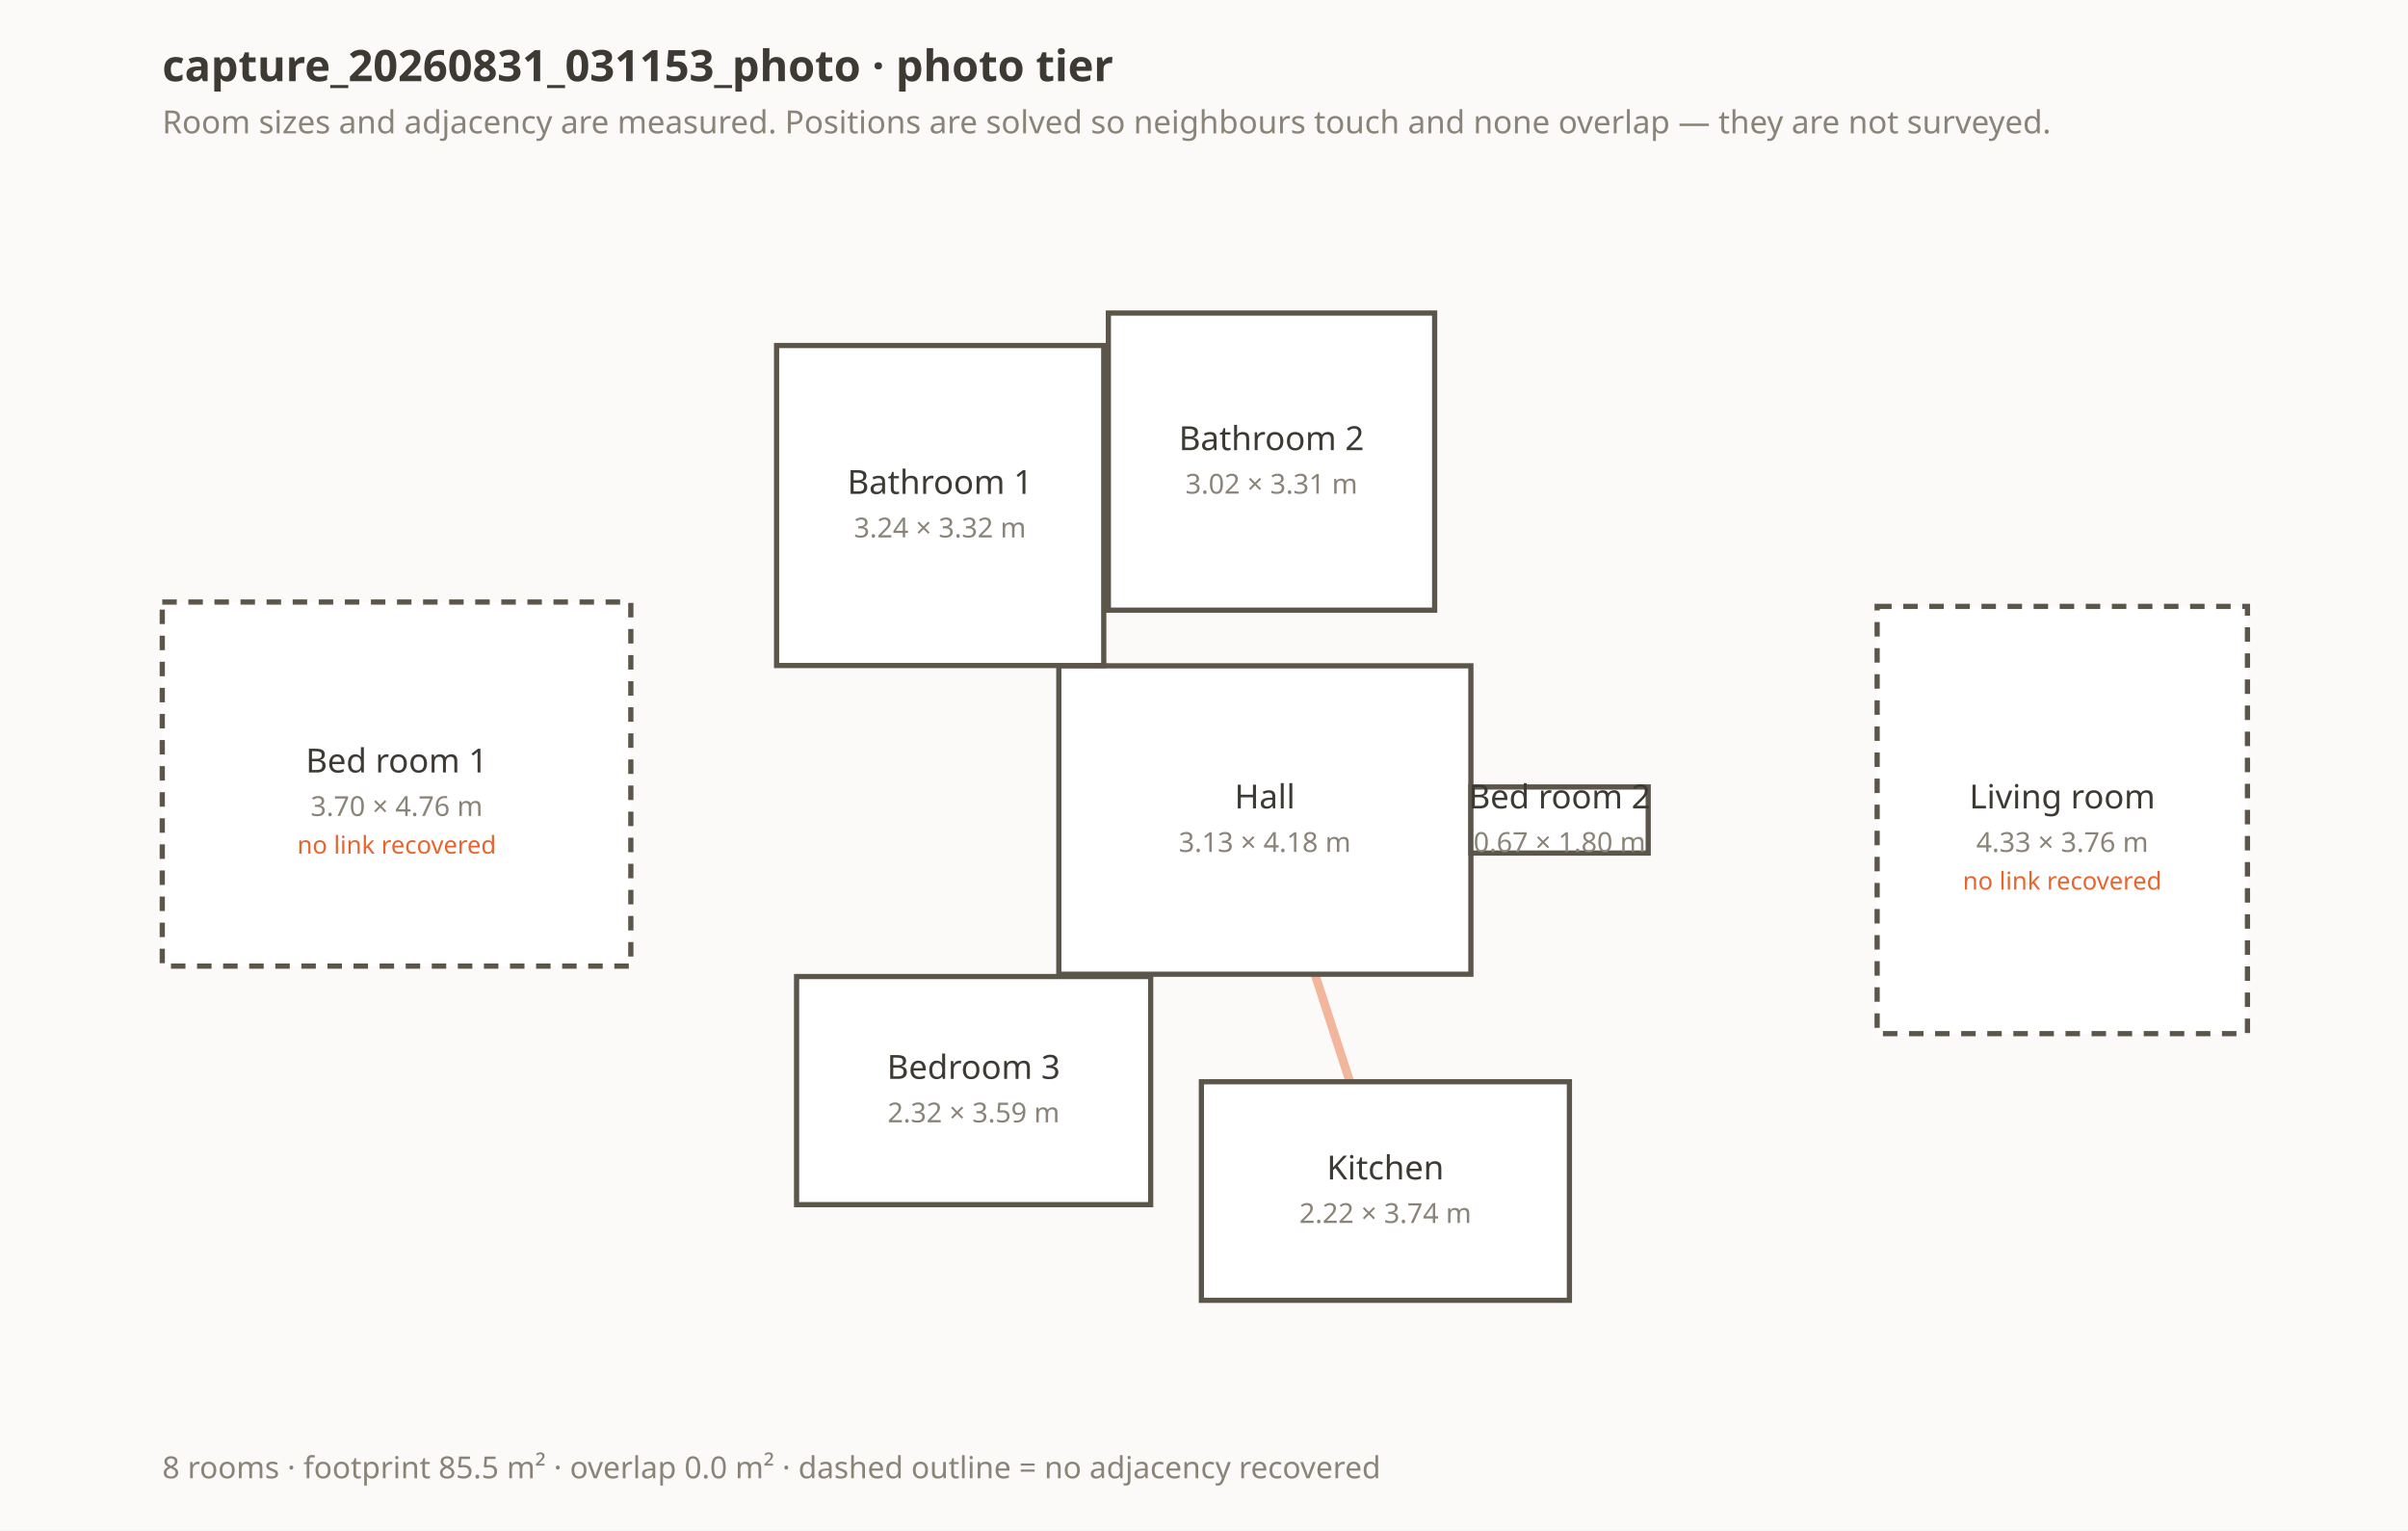
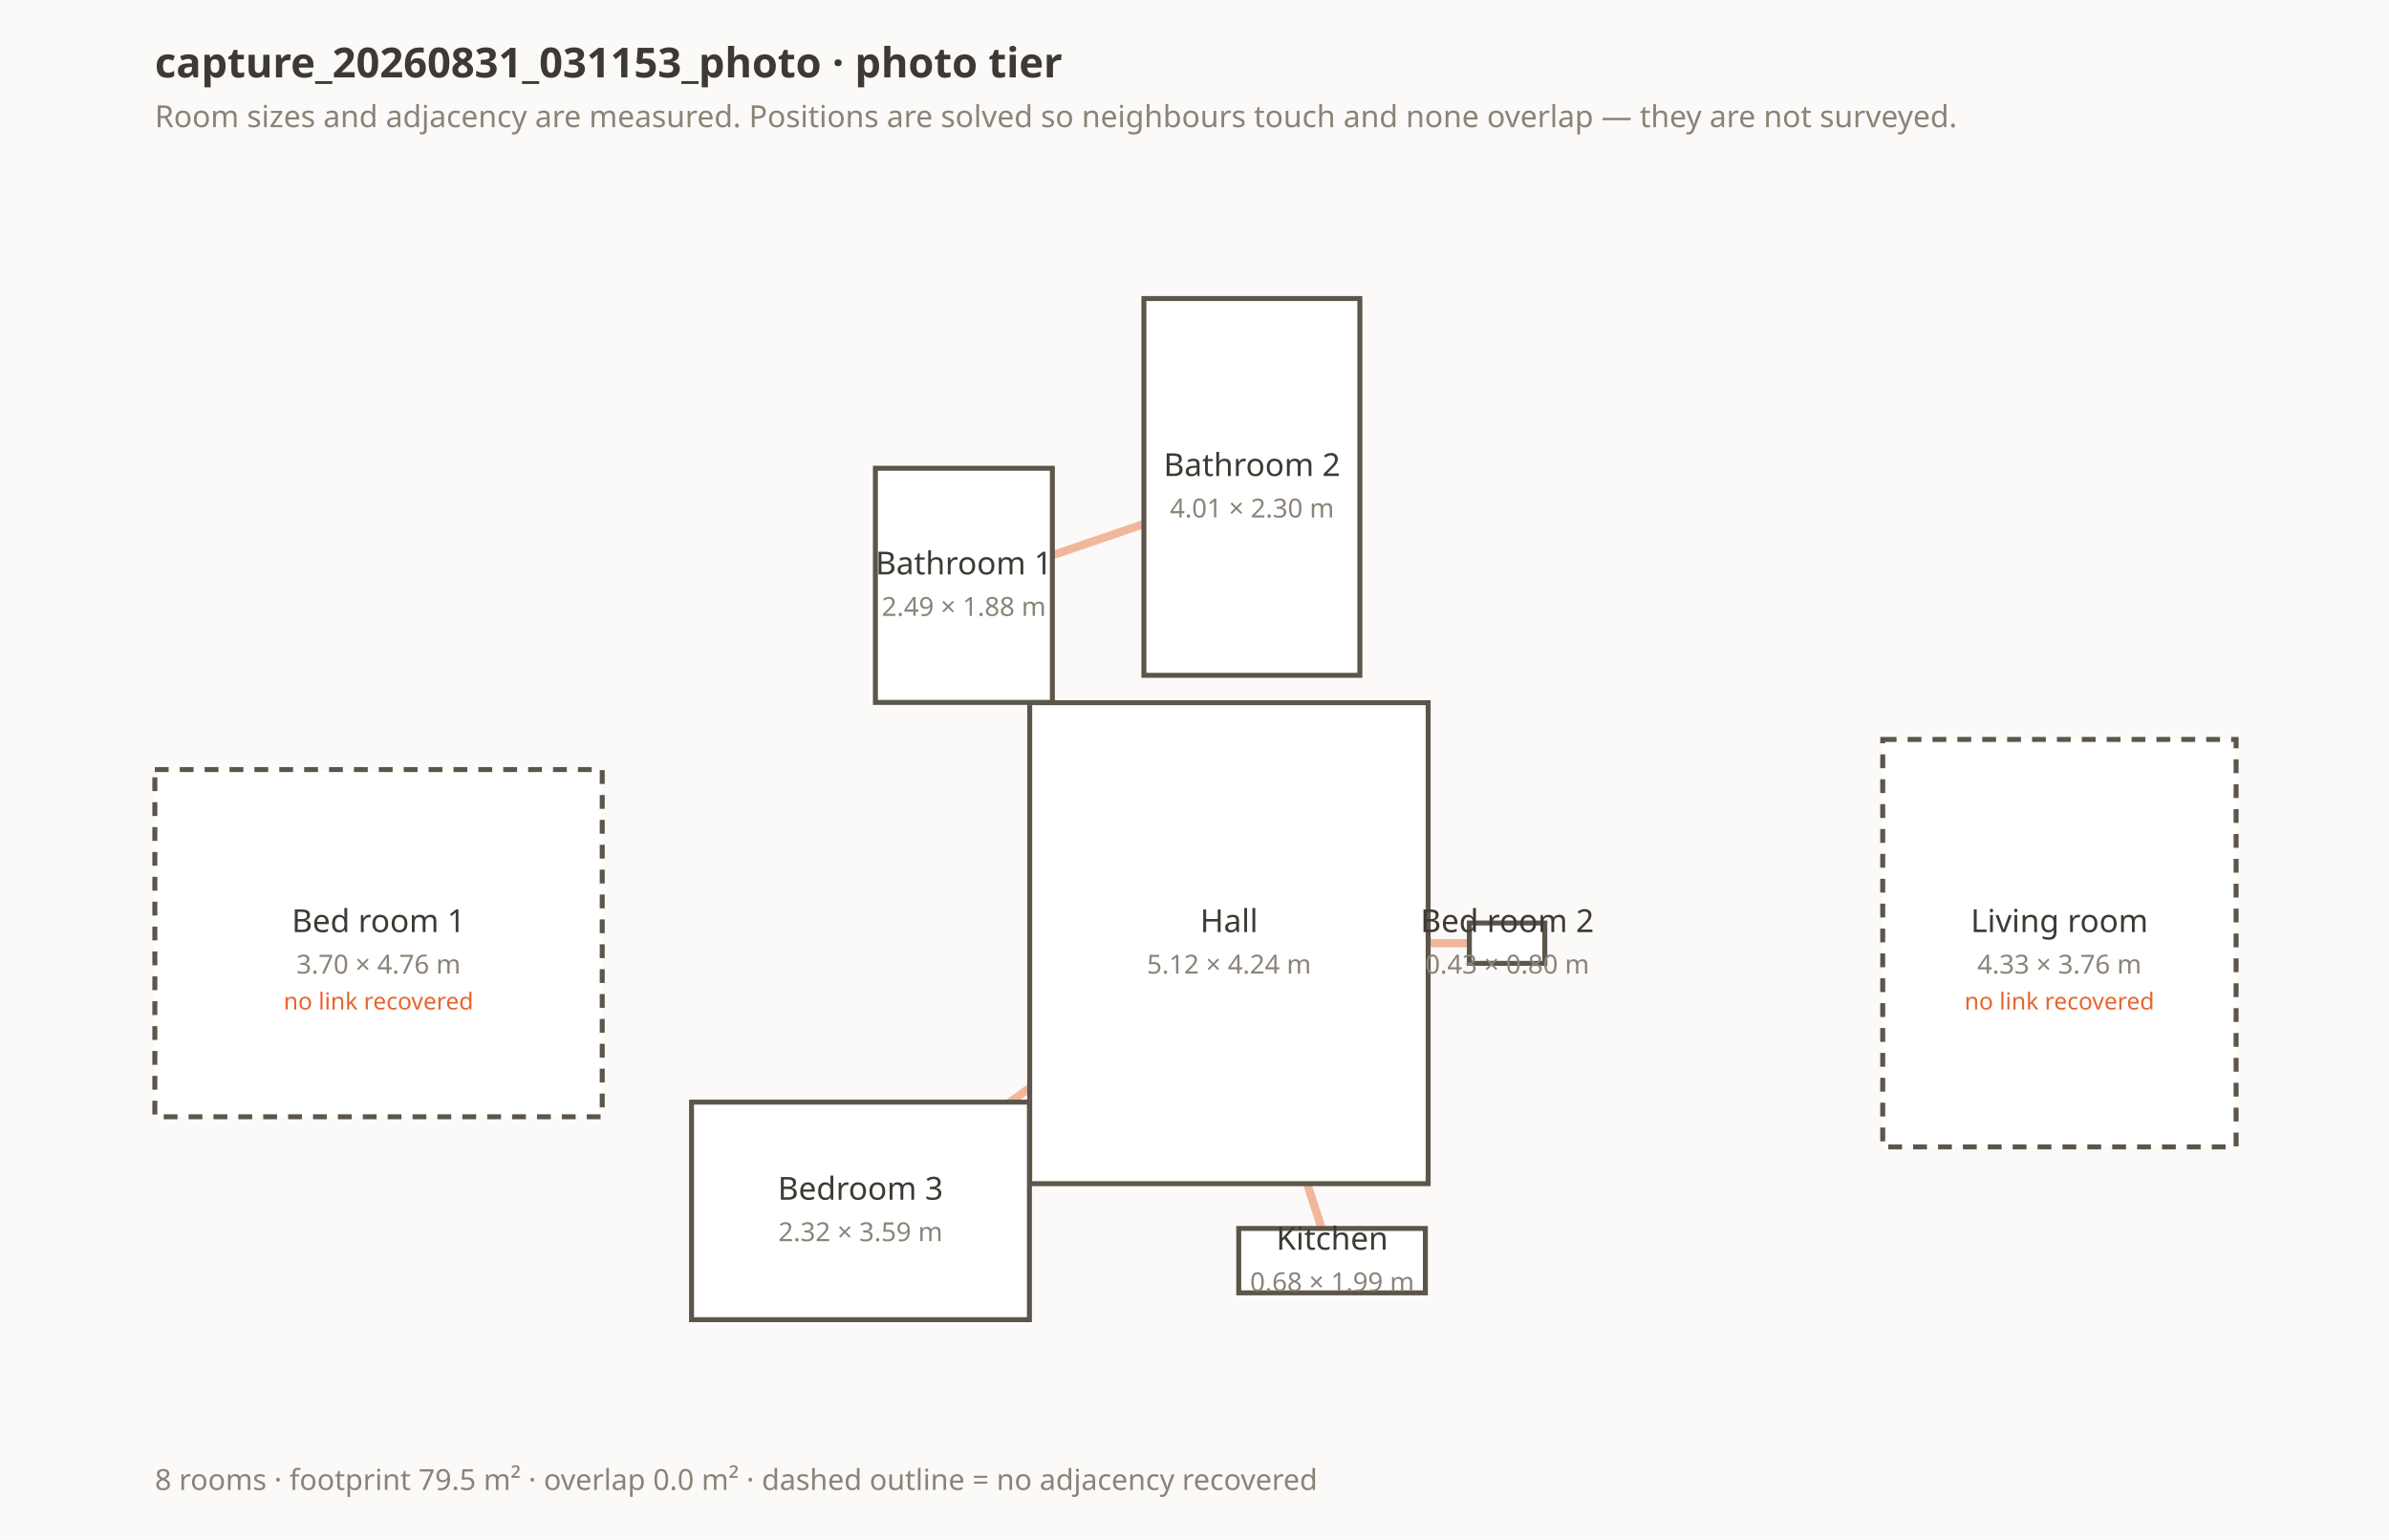
- <svg xmlns="http://www.w3.org/2000/svg" width="831" height="528" viewBox="0 0 831 528" font-family="ui-sans-serif,system-ui,sans-serif">
-   <rect width="831" height="528" fill="#fbfaf8" />
+ <svg xmlns="http://www.w3.org/2000/svg" width="864" height="557" viewBox="0 0 864 557" font-family="ui-sans-serif,system-ui,sans-serif">
+   <rect width="864" height="557" fill="#fbfaf8" />
  <text x="56" y="28" font-size="15" font-weight="600" fill="#3d3a34">capture_20260831_031153_photo · photo tier</text>
  <text x="56" y="46" font-size="11" fill="#8a8377">Room sizes and adjacency are measured. Positions are solved so neighbours touch and none overlap — they are not surveyed.</text>
-   <line x1="436.5" y1="282.9" x2="478.1" y2="410.9" stroke="#e8642e" stroke-width="3.0" stroke-opacity="0.45" />
-   <line x1="336.0" y1="376.2" x2="436.5" y2="282.9" stroke="#e8642e" stroke-width="3.0" stroke-opacity="0.45" />
-   <line x1="538.2" y1="282.9" x2="436.5" y2="282.9" stroke="#e8642e" stroke-width="3.0" stroke-opacity="0.45" />
-   <line x1="324.4" y1="174.4" x2="438.8" y2="159.3" stroke="#e8642e" stroke-width="3.0" stroke-opacity="0.45" />
-   <line x1="324.4" y1="174.4" x2="436.5" y2="282.9" stroke="#e8642e" stroke-width="2.1" stroke-opacity="0.45" />
-   <polygon points="647.8,209.2 775.6,209.2 775.6,356.6 647.8,356.6" fill="#ffffff" stroke="#5c564a" stroke-width="1.8" stroke-dasharray="5 4" />
-   <text x="711.7" y="278.9" font-size="11.5" text-anchor="middle" fill="#3d3a34">Living room</text>
-   <text x="711.7" y="293.9" font-size="9.5" text-anchor="middle" fill="#8a8377">4.33 × 3.76 m</text>
-   <text x="711.7" y="306.9" font-size="8.5" text-anchor="middle" fill="#e8642e">no link recovered</text>
-   <polygon points="365.4,229.7 507.6,229.7 507.6,336.1 365.4,336.1" fill="#ffffff" stroke="#5c564a" stroke-width="1.8" />
-   <text x="436.5" y="278.9" font-size="11.5" text-anchor="middle" fill="#3d3a34">Hall</text>
-   <text x="436.5" y="293.9" font-size="9.5" text-anchor="middle" fill="#8a8377">3.13 × 4.18 m</text>
-   <polygon points="56.0,207.7 217.7,207.7 217.7,333.3 56.0,333.3" fill="#ffffff" stroke="#5c564a" stroke-width="1.8" stroke-dasharray="5 4" />
-   <text x="136.9" y="266.5" font-size="11.5" text-anchor="middle" fill="#3d3a34">Bed room 1</text>
-   <text x="136.9" y="281.5" font-size="9.5" text-anchor="middle" fill="#8a8377">3.70 × 4.76 m</text>
-   <text x="136.9" y="294.5" font-size="8.5" text-anchor="middle" fill="#e8642e">no link recovered</text>
-   <polygon points="507.6,271.5 568.8,271.5 568.8,294.3 507.6,294.3" fill="#ffffff" stroke="#5c564a" stroke-width="1.8" />
-   <text x="538.2" y="278.9" font-size="11.5" text-anchor="middle" fill="#3d3a34">Bed room 2</text>
-   <text x="538.2" y="293.9" font-size="9.5" text-anchor="middle" fill="#8a8377">0.67 × 1.80 m</text>
-   <polygon points="414.6,373.2 541.6,373.2 541.6,448.6 414.6,448.6" fill="#ffffff" stroke="#5c564a" stroke-width="1.8" />
-   <text x="478.1" y="406.9" font-size="11.5" text-anchor="middle" fill="#3d3a34">Kitchen</text>
-   <text x="478.1" y="421.9" font-size="9.5" text-anchor="middle" fill="#8a8377">2.22 × 3.74 m</text>
-   <polygon points="274.9,336.9 397.1,336.9 397.1,415.6 274.9,415.6" fill="#ffffff" stroke="#5c564a" stroke-width="1.8" />
-   <text x="336.0" y="372.2" font-size="11.5" text-anchor="middle" fill="#3d3a34">Bedroom 3</text>
-   <text x="336.0" y="387.2" font-size="9.5" text-anchor="middle" fill="#8a8377">2.32 × 3.59 m</text>
-   <polygon points="268.0,119.2 380.9,119.2 380.9,229.6 268.0,229.6" fill="#ffffff" stroke="#5c564a" stroke-width="1.8" />
-   <text x="324.4" y="170.4" font-size="11.5" text-anchor="middle" fill="#3d3a34">Bathroom 1</text>
-   <text x="324.4" y="185.4" font-size="9.5" text-anchor="middle" fill="#8a8377">3.24 × 3.32 m</text>
-   <polygon points="382.5,108.0 495.1,108.0 495.1,210.5 382.5,210.5" fill="#ffffff" stroke="#5c564a" stroke-width="1.8" />
-   <text x="438.8" y="155.3" font-size="11.5" text-anchor="middle" fill="#3d3a34">Bathroom 2</text>
-   <text x="438.8" y="170.3" font-size="9.5" text-anchor="middle" fill="#8a8377">3.02 × 3.31 m</text>
-   <text x="56" y="510" font-size="10.5" fill="#8a8377">8 rooms · footprint 85.5 m² · overlap 0.0 m² · dashed outline = no adjacency recovered</text>
+   <line x1="444.5" y1="341.2" x2="481.8" y2="456.1" stroke="#e8642e" stroke-width="3.0" stroke-opacity="0.45" />
+   <line x1="311.2" y1="438.0" x2="444.5" y2="341.2" stroke="#e8642e" stroke-width="3.0" stroke-opacity="0.45" />
+   <line x1="545.1" y1="341.2" x2="444.5" y2="341.2" stroke="#e8642e" stroke-width="3.0" stroke-opacity="0.45" />
+   <line x1="348.6" y1="211.8" x2="452.8" y2="176.2" stroke="#e8642e" stroke-width="3.0" stroke-opacity="0.45" />
+   <line x1="348.6" y1="211.8" x2="444.5" y2="341.2" stroke="#e8642e" stroke-width="2.1" stroke-opacity="0.45" />
+   <polygon points="680.9,267.5 808.7,267.5 808.7,414.9 680.9,414.9" fill="#ffffff" stroke="#5c564a" stroke-width="1.8" stroke-dasharray="5 4" />
+   <text x="744.8" y="337.2" font-size="11.5" text-anchor="middle" fill="#3d3a34">Living room</text>
+   <text x="744.8" y="352.2" font-size="9.5" text-anchor="middle" fill="#8a8377">4.33 × 3.76 m</text>
+   <text x="744.8" y="365.2" font-size="8.5" text-anchor="middle" fill="#e8642e">no link recovered</text>
+   <polygon points="372.4,254.2 516.5,254.2 516.5,428.2 372.4,428.2" fill="#ffffff" stroke="#5c564a" stroke-width="1.8" />
+   <text x="444.5" y="337.2" font-size="11.5" text-anchor="middle" fill="#3d3a34">Hall</text>
+   <text x="444.5" y="352.2" font-size="9.5" text-anchor="middle" fill="#8a8377">5.12 × 4.24 m</text>
+   <polygon points="56.0,278.4 217.8,278.4 217.8,404.0 56.0,404.0" fill="#ffffff" stroke="#5c564a" stroke-width="1.8" stroke-dasharray="5 4" />
+   <text x="136.9" y="337.2" font-size="11.5" text-anchor="middle" fill="#3d3a34">Bed room 1</text>
+   <text x="136.9" y="352.2" font-size="9.5" text-anchor="middle" fill="#8a8377">3.70 × 4.76 m</text>
+   <text x="136.9" y="365.2" font-size="8.5" text-anchor="middle" fill="#e8642e">no link recovered</text>
+   <polygon points="531.4,333.9 558.7,333.9 558.7,348.5 531.4,348.5" fill="#ffffff" stroke="#5c564a" stroke-width="1.8" />
+   <text x="545.1" y="337.2" font-size="11.5" text-anchor="middle" fill="#3d3a34">Bed room 2</text>
+   <text x="545.1" y="352.2" font-size="9.5" text-anchor="middle" fill="#8a8377">0.43 × 0.80 m</text>
+   <polygon points="448.0,444.4 515.5,444.4 515.5,467.7 448.0,467.7" fill="#ffffff" stroke="#5c564a" stroke-width="1.8" />
+   <text x="481.8" y="452.1" font-size="11.5" text-anchor="middle" fill="#3d3a34">Kitchen</text>
+   <text x="481.8" y="467.1" font-size="9.5" text-anchor="middle" fill="#8a8377">0.68 × 1.99 m</text>
+   <polygon points="250.1,398.7 372.3,398.7 372.3,477.4 250.1,477.4" fill="#ffffff" stroke="#5c564a" stroke-width="1.8" />
+   <text x="311.2" y="434.0" font-size="11.5" text-anchor="middle" fill="#3d3a34">Bedroom 3</text>
+   <text x="311.2" y="449.0" font-size="9.5" text-anchor="middle" fill="#8a8377">2.32 × 3.59 m</text>
+   <polygon points="316.6,169.4 380.6,169.4 380.6,254.1 316.6,254.1" fill="#ffffff" stroke="#5c564a" stroke-width="1.8" />
+   <text x="348.6" y="207.8" font-size="11.5" text-anchor="middle" fill="#3d3a34">Bathroom 1</text>
+   <text x="348.6" y="222.8" font-size="9.5" text-anchor="middle" fill="#8a8377">2.49 × 1.88 m</text>
+   <polygon points="413.7,108.0 491.8,108.0 491.8,244.3 413.7,244.3" fill="#ffffff" stroke="#5c564a" stroke-width="1.8" />
+   <text x="452.8" y="172.2" font-size="11.5" text-anchor="middle" fill="#3d3a34">Bathroom 2</text>
+   <text x="452.8" y="187.2" font-size="9.5" text-anchor="middle" fill="#8a8377">4.01 × 2.30 m</text>
+   <text x="56" y="539" font-size="10.5" fill="#8a8377">8 rooms · footprint 79.5 m² · overlap 0.0 m² · dashed outline = no adjacency recovered</text>
</svg>
